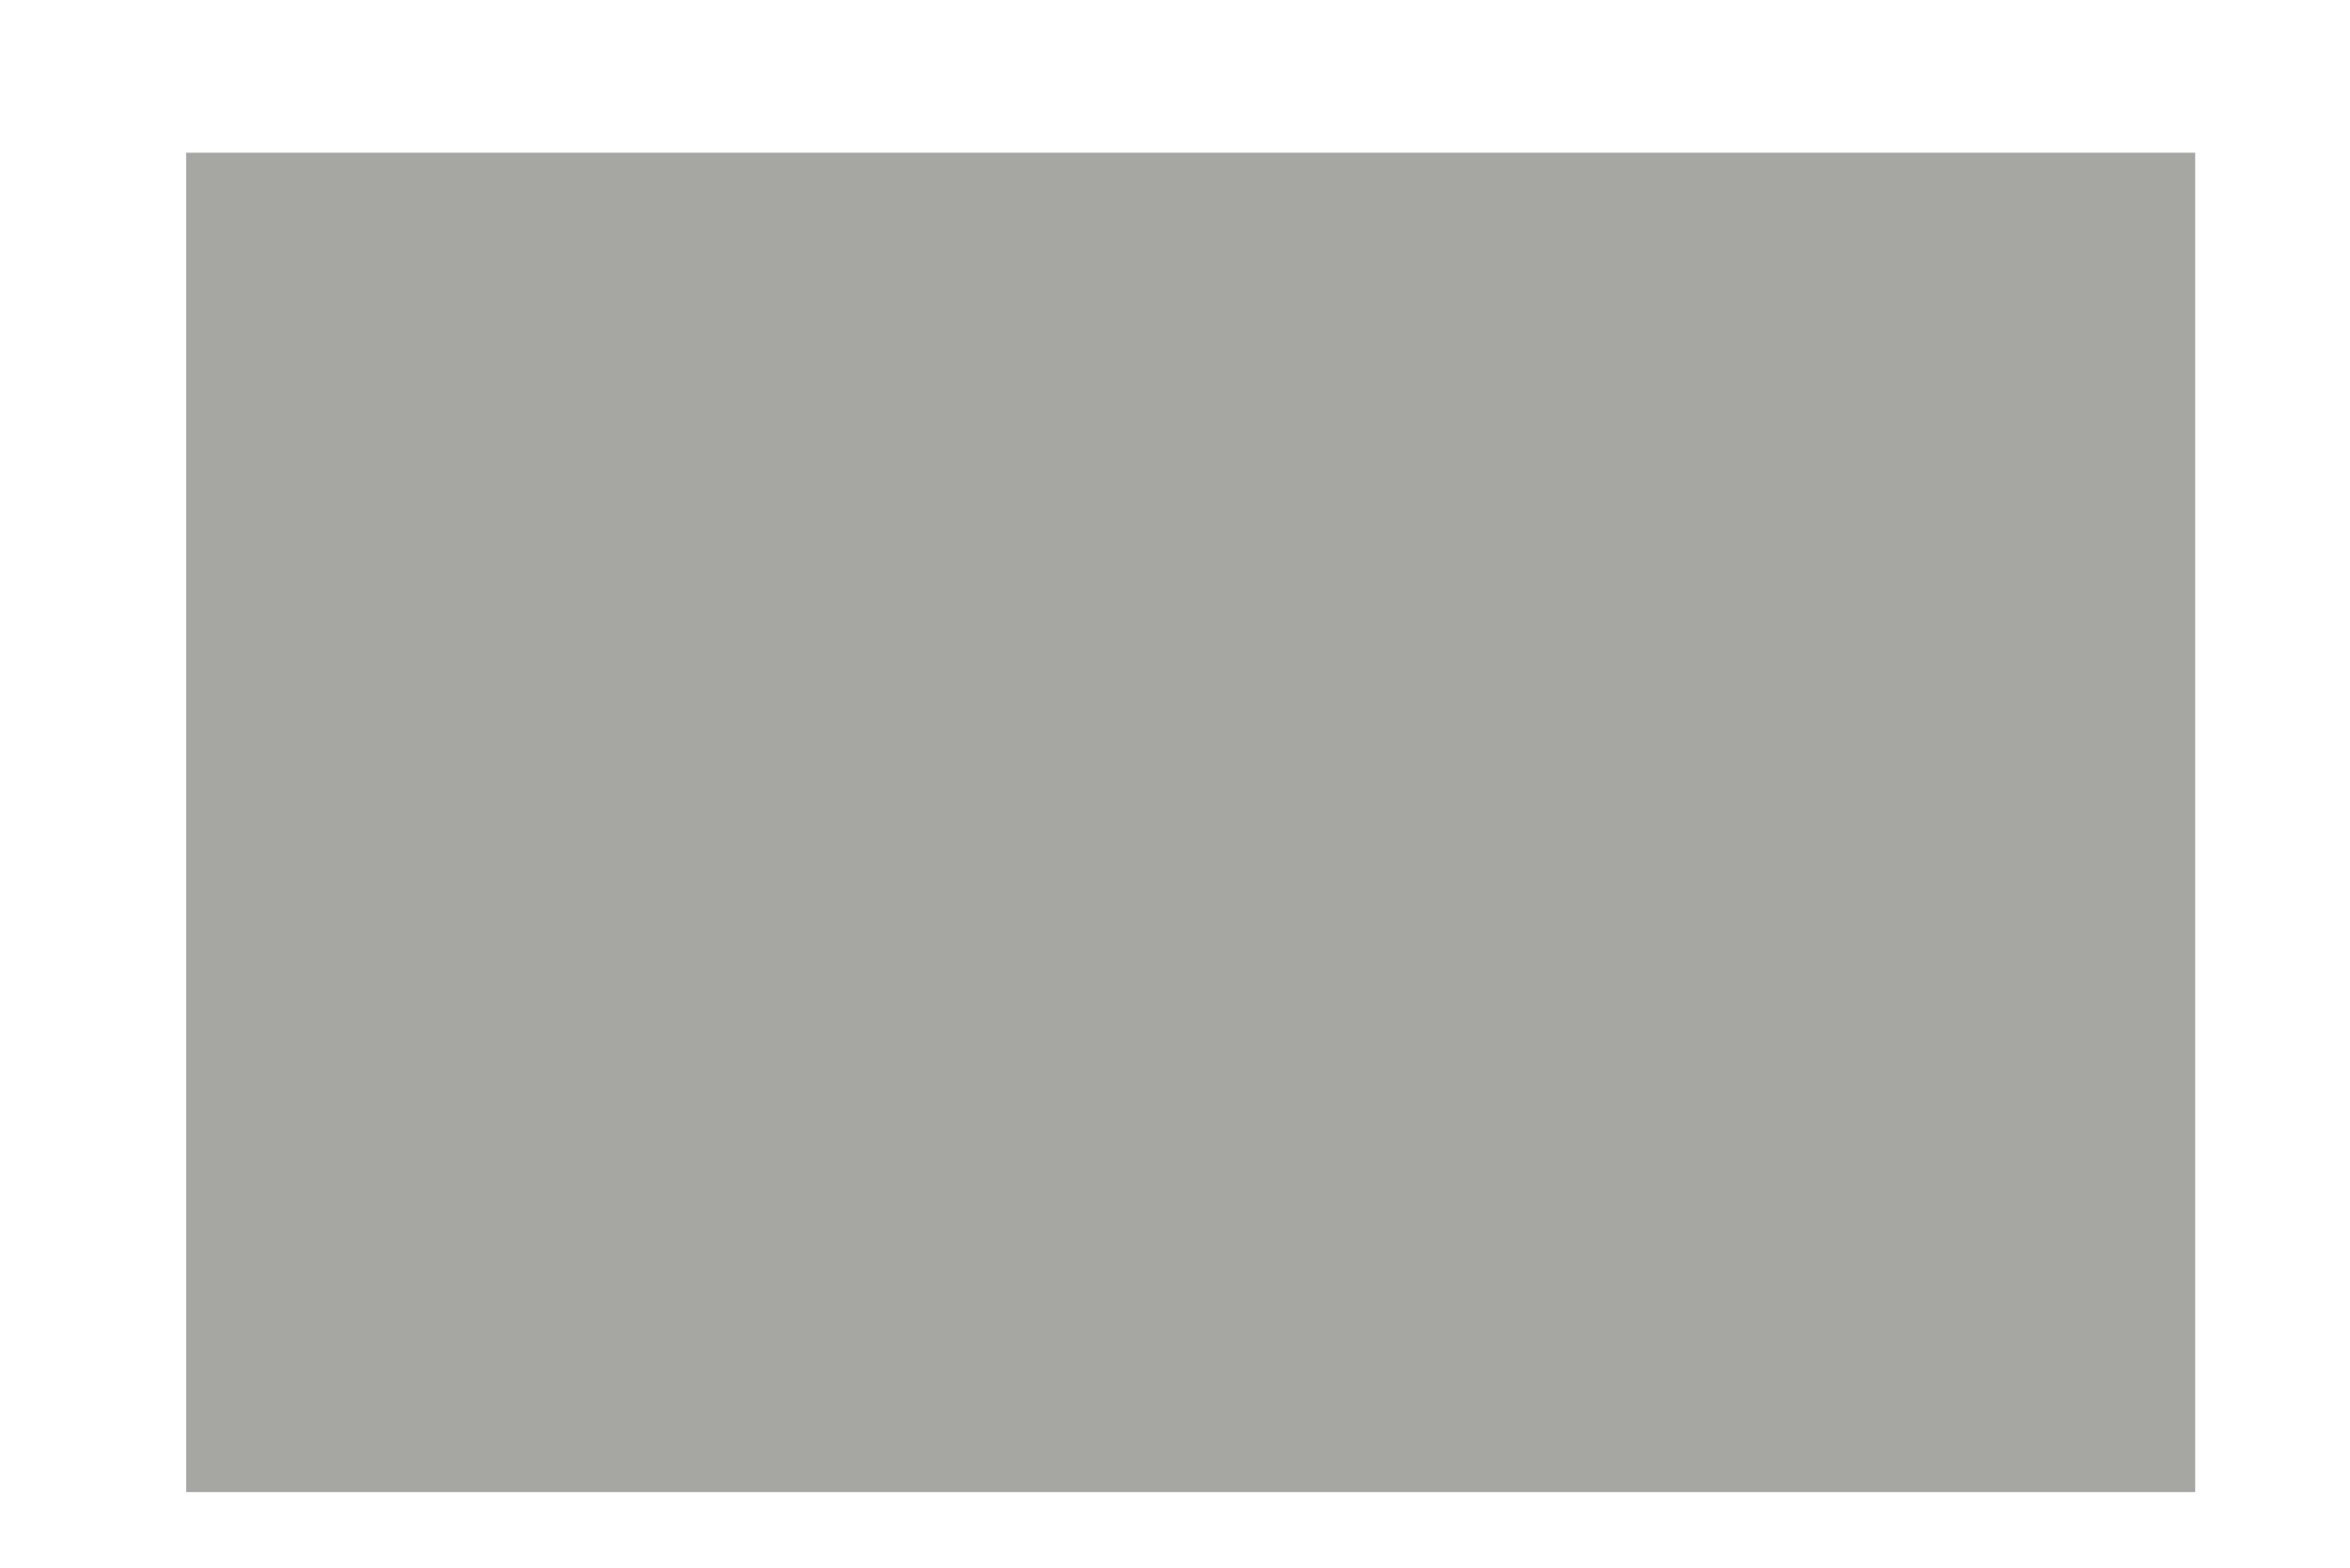
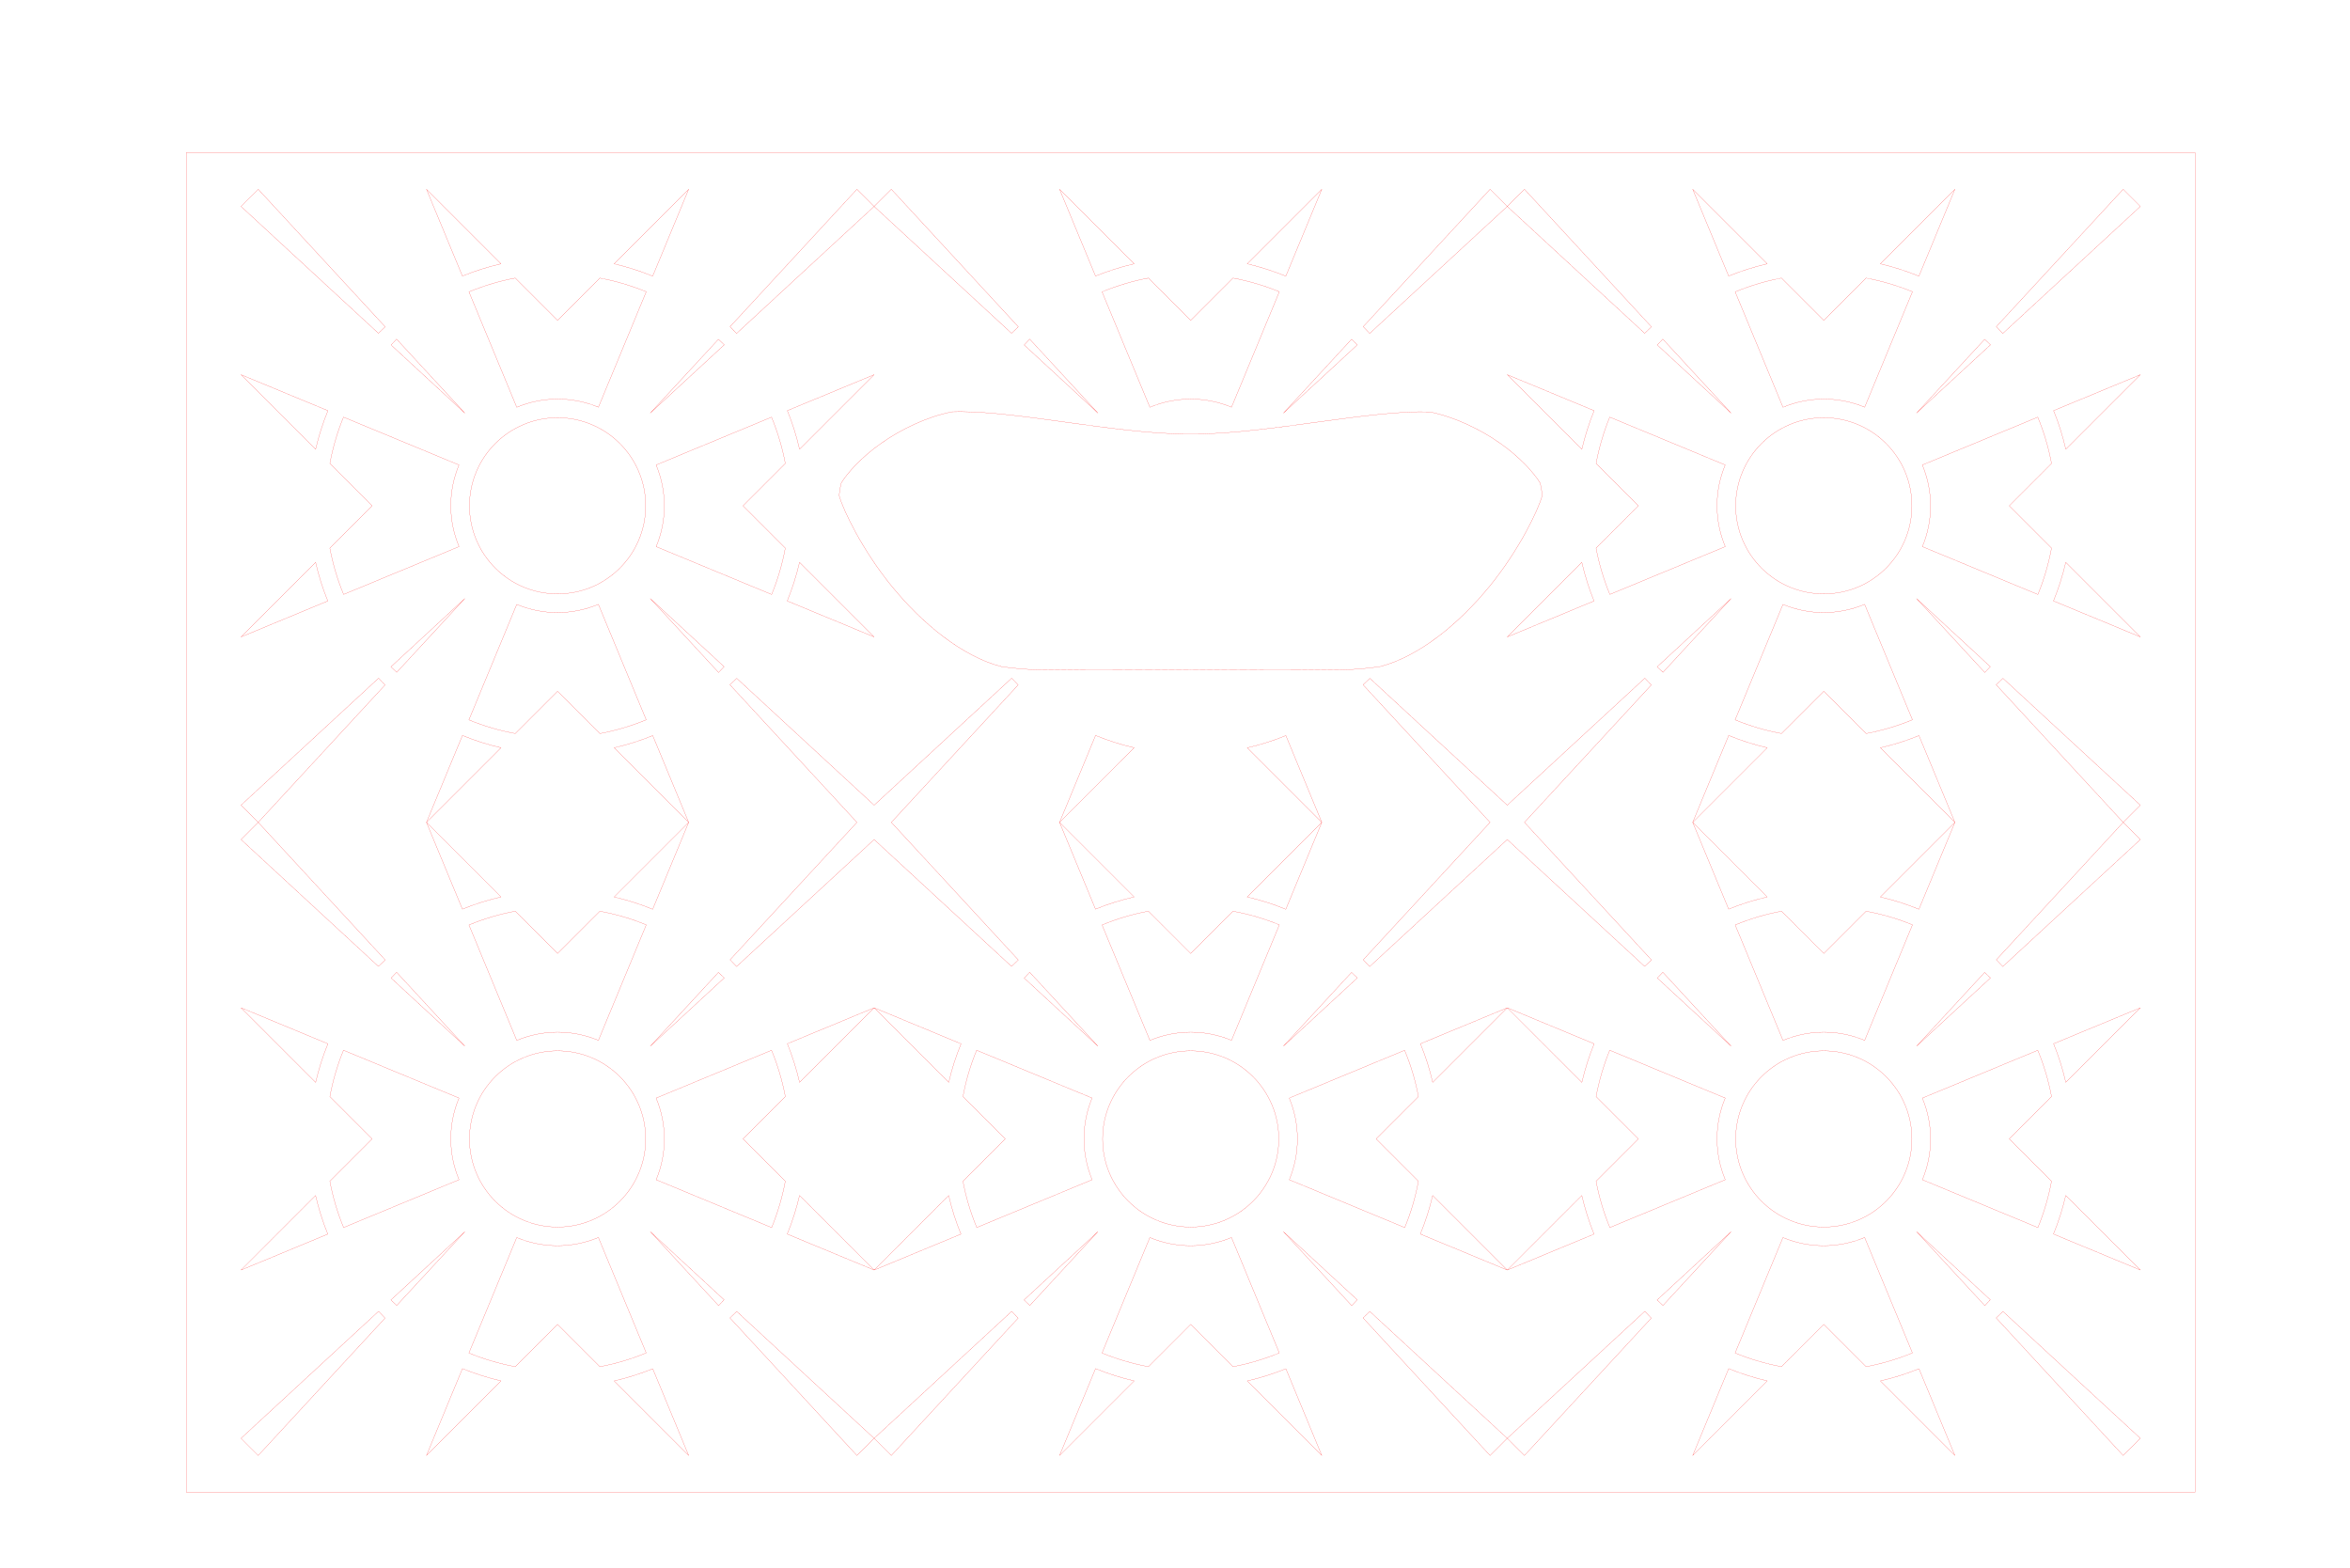
<svg xmlns="http://www.w3.org/2000/svg" version="1.1" id="svg2" xml:space="preserve" width="350.927mm" height="234.137mm" viewBox="0 0 1326.338 884.926">
  <defs id="defs6" />
  <g id="g10" transform="matrix(1.333333,0,0,-1.333333,-2803.307,1656.722)">
-     <rect style="fill:#a6a6a3;fill-opacity:1;stroke-width:0.75" id="rect6353" width="850.394" height="566.929" x="2181.304" y="-1177.906" transform="scale(1,-1)" />
+     <path style="display:inline;fill:none;fill-opacity:1;fill-rule:nonzero;stroke:#ff0000;stroke-width:0.071;stroke-linecap:butt;stroke-linejoin:round;stroke-miterlimit:4;stroke-dasharray:none;stroke-dashoffset:0;stroke-opacity:1" d="m 2181.304,1177.906 0,-566.93 850.393,0 0,566.93 -850.393,0 z m 30.472,-15.467 53.763,-58.23 a 105.305,105.304 0 0 1 -2.872,-2.739 l -58.162,53.697 7.272,7.272 z m 71.222,0 31.566,-31.564 a 105.305,105.304 0 0 1 -16.345,-5.18 l -15.22,36.744 z m 111.009,0 -15.241,-36.791 a 105.305,105.304 0 0 1 -16.339,5.213 l 31.58,31.578 z m 71.222,0 7.273,-7.272 7.272,7.272 53.761,-58.23 a 105.305,105.304 0 0 1 -2.87,-2.739 l -58.163,53.697 -58.231,-53.761 a 105.305,105.304 0 0 1 -2.739,2.872 l 53.697,58.161 z m 85.767,0 31.564,-31.564 a 105.305,105.304 0 0 1 -16.345,-5.18 l -15.219,36.744 z m 111.009,0 -15.241,-36.791 a 105.305,105.304 0 0 1 -16.339,5.213 l 31.58,31.578 z m 71.222,0 7.272,-7.272 7.272,7.272 53.763,-58.23 a 105.305,105.304 0 0 1 -2.872,-2.739 l -58.163,53.697 -58.231,-53.761 a 105.305,105.304 0 0 1 -2.739,2.872 l 53.699,58.161 z m 85.767,0 31.563,-31.564 a 105.305,105.304 0 0 1 -16.345,-5.18 l -15.218,36.744 z m 111.007,0 -15.241,-36.791 a 105.305,105.304 0 0 1 -16.338,5.213 l 31.578,31.578 z m 71.223,0 7.272,-7.272 -58.231,-53.761 a 105.305,105.304 0 0 1 -2.739,2.872 l 53.698,58.161 z m -680.632,-37.592 17.909,-17.911 17.902,17.9 a 98.108,98.108 0 0 0 19.631,-5.783 l -14.542,-35.108 -5.703,-13.767 c -5.48,2.275 -11.354,3.453 -17.288,3.453 -5.932,-0.014 -11.803,-1.194 -17.278,-3.477 l -5.713,13.791 -14.522,35.058 a 98.108,98.108 0 0 0 19.603,5.844 z m 267.997,0 17.911,-17.911 17.9,17.9 a 98.108,98.108 0 0 0 19.631,-5.783 l -14.541,-35.108 -5.703,-13.767 c -5.48,2.275 -11.354,3.453 -17.288,3.453 -5.932,-0.014 -11.803,-1.194 -17.278,-3.477 l -5.713,13.791 -14.524,35.058 a 98.108,98.108 0 0 0 19.603,5.844 z m 267.998,0 17.911,-17.911 17.9,17.9 a 98.108,98.108 0 0 0 19.631,-5.783 l -14.542,-35.108 -5.702,-13.767 c -5.48,2.275 -11.354,3.453 -17.287,3.453 -5.932,-0.014 -11.804,-1.194 -17.28,-3.477 l -5.71,13.791 -14.523,35.058 a 98.108,98.108 0 0 0 19.602,5.844 z m -586.237,-25.85 28.906,-31.306 -31.239,28.839 a 98.108,98.108 0 0 0 2.333,2.467 z m 267.997,0 28.906,-31.306 -31.238,28.839 a 98.108,98.108 0 0 0 2.331,2.467 z m 267.998,0 28.906,-31.306 -31.238,28.839 a 98.108,98.108 0 0 0 2.331,2.467 z m -399.755,-0.07 a 98.108,98.108 0 0 0 2.466,-2.333 l -31.306,-28.905 28.841,31.238 z m 267.997,0 a 98.108,98.108 0 0 0 2.467,-2.333 l -31.306,-28.905 28.839,31.238 z m 267.998,0 a 98.108,98.108 0 0 0 2.467,-2.333 l -31.306,-28.905 28.839,31.238 z m -202.087,-14.977 36.794,-15.241 a 105.305,105.304 0 0 1 -5.213,-16.341 l -31.581,31.578 0,0 z m -535.995,0 36.794,-15.239 a 105.305,105.304 0 0 1 -5.213,-16.341 l -31.581,31.58 z m 267.998,0 -31.566,-31.564 a 105.305,105.304 0 0 1 -5.176,16.345 l 36.742,15.219 z m 535.995,0 -31.564,-31.564 a 105.305,105.304 0 0 1 -5.177,16.345 l 36.741,15.219 z m -499.471,-15.639 0.014,0 c 25.458,-0.104 65.381,-9.124 94.45,-9.47 1.058,-0.014 2.094,-0.014 3.111,0 0.953,-0.013 1.92,-0.013 2.909,0 30.526,0.363 73.242,10.146 98.091,9.381 10.704,-2.199 21.379,-7.306 29.944,-13.331 8.272,-5.819 14.424,-12.627 16.909,-16.878 0.171,-0.786 0.345,-1.558 0.487,-2.386 0.157,-0.923 0.261,-1.857 0.378,-2.787 -1.696,-6.311 -9.932,-23.292 -22.244,-38.395 -12.77,-15.665 -29.758,-29.782 -46.537,-34.087 -5.341,-0.762 -10.978,-1.254 -16.934,-1.414 -26.968,0.376 -41.88,0.143 -63.102,-0.031 -21.223,0.176 -36.136,0.409 -63.105,0.031 -5.955,0.16 -11.591,0.652 -16.931,1.414 -16.78,4.305 -33.769,18.422 -46.539,34.087 -12.312,15.104 -20.549,32.085 -22.245,38.395 0.117,0.931 0.219,1.865 0.377,2.787 0.144,0.828 0.324,1.601 0.49,2.388 2.486,4.252 8.639,11.058 16.91,16.877 8.59,6.043 19.3,11.168 30.034,13.356 1.164,0.035 2.331,0.07 3.533,0.064 z m -261.133,-2.33 35.105,-14.542 13.769,-5.702 c -2.275,-5.48 -3.455,-11.354 -3.455,-17.288 0.014,-5.932 1.196,-11.803 3.478,-17.278 l -13.792,-5.713 -35.058,-14.523 a 98.108,98.108 0 0 0 -5.841,19.606 l 17.91,17.908 -17.898,17.898 a 98.108,98.108 0 0 0 5.783,19.633 z m 535.995,0 35.107,-14.542 13.767,-5.702 c -2.275,-5.48 -3.454,-11.354 -3.454,-17.288 0.016,-5.932 1.194,-11.804 3.477,-17.28 l -13.79,-5.711 -35.06,-14.523 a 98.108,98.108 0 0 0 -5.839,19.606 l 17.908,17.908 -17.898,17.898 a 98.108,98.108 0 0 0 5.783,19.633 z m -354.82,-0.018 a 98.108,98.108 0 0 0 5.839,-19.603 l -17.909,-17.909 17.9,-17.902 a 98.108,98.108 0 0 0 -5.783,-19.631 l -35.108,14.542 -13.767,5.703 c 2.275,5.48 3.453,11.354 3.453,17.288 -0.013,5.931 -1.194,11.803 -3.475,17.278 l 13.789,5.713 35.061,14.522 z m 535.995,0 a 98.108,98.108 0 0 0 5.839,-19.603 l -17.91,-17.909 17.902,-17.902 a 98.108,98.108 0 0 0 -5.784,-19.631 l -35.108,14.542 -13.767,5.703 c 2.275,5.48 3.453,11.354 3.453,17.288 -0.016,5.932 -1.194,11.803 -3.475,17.278 l 13.79,5.713 35.061,14.522 z m -626.561,-0.228 c 20.595,8e-4 37.291,-16.695 37.291,-37.291 5e-4,-20.595 -16.695,-37.291 -37.291,-37.291 -20.594,7e-4 -37.288,16.696 -37.287,37.291 -5e-4,20.594 16.693,37.29 37.287,37.291 z m 535.997,0 c 20.595,8e-4 37.291,-16.695 37.29,-37.291 0,-20.595 -16.695,-37.291 -37.29,-37.291 -20.594,7e-4 -37.289,16.696 -37.289,37.291 0,20.594 16.694,37.29 37.289,37.291 z m -433.576,-61.216 31.58,-31.58 -36.792,15.241 a 105.305,105.304 0 0 1 5.213,16.339 z m 535.995,0 31.58,-31.58 -36.79,15.241 a 105.305,105.304 0 0 1 5.21,16.339 z m -204.852,-0.016 a 105.305,105.304 0 0 1 5.178,-16.345 l -36.744,-15.219 31.566,31.564 z m -535.997,0 a 105.305,105.304 0 0 1 5.18,-16.345 l -36.744,-15.219 31.564,31.564 z m 63.189,-15.306 -28.842,-31.238 a 98.108,98.108 0 0 0 -2.467,2.334 l 31.309,28.903 z m 78.494,0 31.238,-28.839 a 98.108,98.108 0 0 0 -2.333,-2.467 l -28.905,31.306 z m 457.502,0 -28.842,-31.238 a 98.108,98.108 0 0 0 -2.467,2.334 l 31.309,28.903 z m 78.494,0 31.238,-28.839 a 98.108,98.108 0 0 0 -2.334,-2.467 l -28.903,31.306 z m -557.966,-2.461 0,-0.01 5.713,-13.791 14.523,-35.061 a 98.108,98.108 0 0 0 -19.603,-5.841 l -17.911,17.911 -17.9,-17.897 a 98.108,98.108 0 0 0 -19.633,5.786 l 14.542,35.105 5.703,13.769 c 5.48,-2.275 11.354,-3.455 17.287,-3.455 5.932,0.014 11.803,1.196 17.278,3.478 z m 535.997,0 5.71,-13.792 14.524,-35.059 a 98.108,98.108 0 0 0 -19.603,-5.841 l -17.91,17.911 -17.902,-17.901 a 98.108,98.108 0 0 0 -19.631,5.786 l 14.542,35.105 5.702,13.769 c 5.48,-2.275 11.355,-3.455 17.289,-3.455 5.932,0.014 11.802,1.196 17.278,3.478 z m -93.042,-31.247 a 105.305,105.304 0 0 1 2.739,-2.872 l -53.7,-58.162 53.762,-58.23 a 105.305,105.304 0 0 1 -2.872,-2.739 l -58.163,53.697 -58.231,-53.761 a 105.305,105.304 0 0 1 -2.739,2.872 l 53.698,58.161 -53.763,58.228 a 105.305,105.304 0 0 1 2.872,2.739 l 58.159,-53.697 58.234,53.761 0,0 z m -535.999,0 a 105.305,105.304 0 0 1 2.739,-2.87 l -53.7,-58.162 53.763,-58.231 a 105.305,105.304 0 0 1 -2.872,-2.739 l -58.162,53.698 7.272,7.272 -7.272,7.272 58.233,53.761 z m 267.998,0 a 105.305,105.304 0 0 1 2.739,-2.87 l -53.7,-58.162 53.761,-58.231 a 105.305,105.304 0 0 1 -2.87,-2.739 l -58.163,53.698 -58.231,-53.762 a 105.305,105.304 0 0 1 -2.739,2.872 l 53.697,58.162 -53.761,58.23 a 105.305,105.304 0 0 1 2.87,2.739 l 58.164,-53.697 58.233,53.761 z m 419.6,-0.064 58.162,-53.697 -7.272,-7.27 -53.762,58.228 a 105.305,105.304 0 0 1 2.872,2.739 z m -652.097,-24.178 a 105.305,105.304 0 0 1 16.339,-5.213 l -31.58,-31.578 31.566,-31.564 a 105.305,105.304 0 0 1 -16.345,-5.18 l -15.22,36.744 15.241,36.791 z m 267.998,0 a 105.305,105.304 0 0 1 16.339,-5.213 l -31.58,-31.578 31.564,-31.564 a 105.305,105.304 0 0 1 -16.345,-5.18 l -15.219,36.744 15.241,36.791 z m 267.998,0 a 105.305,105.304 0 0 1 16.338,-5.213 l -31.578,-31.577 15.24,36.789 z m -455.447,-0.05 15.219,-36.741 -15.241,-36.792 a 105.305,105.304 0 0 1 -16.339,5.212 l 31.58,31.58 -31.564,31.564 a 105.305,105.304 0 0 1 16.345,5.176 z m 267.997,0 15.22,-36.741 -15.241,-36.792 a 105.305,105.304 0 0 1 -16.339,5.212 l 31.58,31.58 -31.566,31.564 a 105.305,105.304 0 0 1 16.345,5.176 z m 267.998,0 15.219,-36.739 -31.564,31.563 a 105.305,105.304 0 0 1 16.345,5.176 z m -95.787,-36.741 31.562,-31.562 a 105.305,105.304 0 0 1 -16.345,-5.18 l -15.218,36.742 z m 111.005,0 -15.239,-36.789 a 105.305,105.304 0 0 1 -16.338,5.212 l 31.577,31.577 z m 71.225,0 7.272,-7.27 -58.231,-53.761 a 105.305,105.304 0 0 1 -2.739,2.87 l 53.698,58.161 z m -680.632,-37.592 17.909,-17.909 17.902,17.9 a 98.108,98.108 0 0 0 19.631,-5.783 l -14.542,-35.108 -5.703,-13.767 c -5.48,2.275 -11.354,3.453 -17.288,3.453 -5.932,-0.014 -11.803,-1.195 -17.278,-3.477 l -5.713,13.791 -14.522,35.058 a 98.108,98.108 0 0 0 19.603,5.842 z m 267.997,0 17.911,-17.909 17.9,17.9 a 98.108,98.108 0 0 0 19.631,-5.783 l -14.541,-35.108 -5.703,-13.767 c -5.48,2.275 -11.354,3.453 -17.288,3.453 -5.932,-0.014 -11.802,-1.195 -17.278,-3.477 l -5.713,13.791 -14.524,35.058 a 98.108,98.108 0 0 0 19.603,5.842 z m 267.998,0 17.911,-17.909 17.9,17.9 a 98.108,98.108 0 0 0 19.631,-5.783 l -14.542,-35.108 -5.702,-13.767 c -5.479,2.275 -11.354,3.453 -17.287,3.453 -5.932,-0.014 -11.804,-1.195 -17.28,-3.477 l -5.71,13.791 -14.523,35.058 a 98.108,98.108 0 0 0 19.602,5.842 z m -586.237,-25.847 28.906,-31.306 -31.239,28.839 a 98.108,98.108 0 0 0 2.333,2.467 z m 267.997,0 28.906,-31.306 -31.238,28.839 a 98.108,98.108 0 0 0 2.331,2.467 z m 267.998,0 28.906,-31.306 -31.238,28.839 a 98.108,98.108 0 0 0 2.331,2.467 z m -399.755,-0.066 a 98.108,98.108 0 0 0 2.466,-2.334 l -31.306,-28.905 28.841,31.239 z m 267.997,0 a 98.108,98.108 0 0 0 2.467,-2.334 l -31.306,-28.905 28.839,31.239 z m 267.998,0 a 98.108,98.108 0 0 0 2.467,-2.334 l -31.306,-28.905 28.839,31.239 z m -202.087,-14.978 36.794,-15.241 a 105.305,105.304 0 0 1 -5.213,-16.341 l -31.581,31.578 -31.564,-31.564 a 105.305,105.304 0 0 1 -5.176,16.345 l 36.74,15.219 0,0 z m -535.995,0 36.794,-15.239 a 105.305,105.304 0 0 1 -5.213,-16.341 l -31.581,31.58 z m 267.998,0 36.792,-15.239 a 105.305,105.304 0 0 1 -5.213,-16.341 l -31.58,31.58 z m 0,0 -31.566,-31.564 a 105.305,105.304 0 0 1 -5.176,16.345 l 36.742,15.219 z m 535.995,0 -31.564,-31.564 a 105.305,105.304 0 0 1 -5.177,16.347 l 36.741,15.217 z m -760.604,-17.969 35.105,-14.542 13.769,-5.702 c -2.275,-5.48 -3.455,-11.354 -3.455,-17.287 0.014,-5.932 1.196,-11.803 3.478,-17.278 l -13.792,-5.712 -35.058,-14.523 a 98.108,98.108 0 0 0 -5.841,19.605 l 17.91,17.909 -17.898,17.898 a 98.108,98.108 0 0 0 5.783,19.633 z m 267.997,0 35.106,-14.542 13.767,-5.702 c -2.275,-5.48 -3.453,-11.354 -3.453,-17.287 0.014,-5.932 1.196,-11.803 3.478,-17.278 l -13.792,-5.712 -35.058,-14.523 a 98.108,98.108 0 0 0 -5.841,19.605 l 17.908,17.909 -17.898,17.898 a 98.108,98.108 0 0 0 5.783,19.633 z m 267.998,0 35.107,-14.542 13.767,-5.702 c -2.275,-5.48 -3.454,-11.354 -3.454,-17.287 0.016,-5.932 1.196,-11.804 3.477,-17.28 l -13.79,-5.711 -35.06,-14.523 a 98.108,98.108 0 0 0 -5.839,19.605 l 17.908,17.909 -17.898,17.898 a 98.108,98.108 0 0 0 5.783,19.633 z m -354.82,-0.02 a 98.108,98.108 0 0 0 5.839,-19.603 l -17.909,-17.909 17.9,-17.902 a 98.108,98.108 0 0 0 -5.783,-19.631 l -35.108,14.542 -13.767,5.703 c 2.275,5.48 3.453,11.354 3.453,17.288 -0.013,5.932 -1.194,11.803 -3.475,17.278 l 13.789,5.712 35.061,14.522 z m 267.997,0 a 98.108,98.108 0 0 0 5.841,-19.603 l -17.911,-17.909 17.901,-17.902 a 98.108,98.108 0 0 0 -5.783,-19.631 l -35.108,14.542 -13.769,5.703 c 2.275,5.48 3.455,11.354 3.455,17.288 -0.012,5.932 -1.194,11.803 -3.475,17.278 l 13.789,5.712 35.059,14.522 z m 267.998,0 a 98.108,98.108 0 0 0 5.839,-19.603 l -17.91,-17.909 17.902,-17.902 a 98.108,98.108 0 0 0 -5.784,-19.631 l -35.108,14.542 -13.767,5.703 c 2.275,5.48 3.453,11.354 3.453,17.288 -0.01,5.932 -1.194,11.803 -3.475,17.278 l 13.79,5.712 35.061,14.522 z m -626.561,-0.239 c 20.595,6.4e-4 37.291,-16.695 37.291,-37.291 5e-4,-20.595 -16.695,-37.291 -37.291,-37.291 -20.594,5.6e-4 -37.288,16.696 -37.287,37.291 -5e-4,20.594 16.693,37.29 37.287,37.291 z m 267.998,0 c 20.596,6.4e-4 37.291,-16.695 37.291,-37.291 0,-20.595 -16.695,-37.291 -37.291,-37.291 -20.595,5.6e-4 -37.289,16.696 -37.289,37.291 0,20.594 16.694,37.29 37.289,37.291 z m 267.998,0 c 20.596,6.4e-4 37.29,-16.695 37.29,-37.291 0,-20.595 -16.694,-37.291 -37.29,-37.291 -20.594,5.6e-4 -37.289,16.696 -37.289,37.291 0,20.594 16.694,37.29 37.289,37.291 z m -433.576,-61.217 31.58,-31.578 31.564,31.564 a 105.305,105.304 0 0 1 5.18,-16.345 l -36.744,-15.219 -36.792,15.241 a 105.305,105.304 0 0 1 5.213,16.337 z m 267.998,0 31.578,-31.578 31.566,31.564 a 105.305,105.304 0 0 1 5.178,-16.345 l -36.744,-15.219 -36.791,15.241 a 105.305,105.304 0 0 1 5.212,16.337 z m 267.996,0 31.58,-31.578 -36.79,15.241 a 105.305,105.304 0 0 1 5.21,16.337 z m -740.849,-0.014 a 105.305,105.304 0 0 1 5.18,-16.345 l -36.744,-15.219 31.564,31.564 z m 63.189,-15.308 -28.842,-31.238 a 98.108,98.108 0 0 0 -2.467,2.333 l 31.309,28.905 z m 78.494,0 31.238,-28.841 a 98.108,98.108 0 0 0 -2.333,-2.466 l -28.905,31.306 z m 189.503,0 -28.842,-31.238 a 98.108,98.108 0 0 0 -2.466,2.333 l 31.308,28.905 z m 78.495,0 31.238,-28.841 a 98.108,98.108 0 0 0 -2.334,-2.466 l -28.903,31.306 z m 189.503,0 -28.842,-31.238 a 98.108,98.108 0 0 0 -2.467,2.333 l 31.309,28.905 z m 78.494,0 31.238,-28.841 a 98.108,98.108 0 0 0 -2.334,-2.466 l -28.903,31.306 z m -557.966,-2.464 5.713,-13.792 14.523,-35.061 a 98.108,98.108 0 0 0 -19.603,-5.839 l -17.911,17.909 -17.9,-17.9 a 98.108,98.108 0 0 0 -19.633,5.786 l 14.542,35.105 5.703,13.767 c 5.48,-2.275 11.354,-3.453 17.287,-3.453 5.932,0.014 11.803,1.196 17.278,3.478 z m 267.998,0 5.713,-13.792 14.522,-35.061 a 98.108,98.108 0 0 0 -19.603,-5.839 l -17.909,17.909 -17.902,-17.9 a 98.108,98.108 0 0 0 -19.631,5.786 l 14.542,35.105 5.703,13.767 c 5.48,-2.275 11.355,-3.453 17.288,-3.453 5.932,0.014 11.802,1.196 17.278,3.478 z m 267.998,0 5.71,-13.792 14.524,-35.061 a 98.108,98.108 0 0 0 -19.603,-5.839 l -17.91,17.909 -17.902,-17.9 a 98.108,98.108 0 0 0 -19.631,5.786 l 14.542,35.105 5.702,13.767 c 5.479,-2.275 11.356,-3.453 17.289,-3.453 5.933,0.014 11.803,1.196 17.278,3.478 z m -629.041,-31.253 a 105.305,105.304 0 0 1 2.739,-2.87 l -53.7,-58.162 -7.272,7.272 58.233,53.761 z m 267.998,0 a 105.305,105.304 0 0 1 2.739,-2.87 l -53.7,-58.162 -7.272,7.272 -7.273,-7.272 -53.761,58.231 a 105.305,105.304 0 0 1 2.87,2.739 l 58.164,-53.698 58.233,53.761 z m 267.998,0 a 105.305,105.304 0 0 1 2.739,-2.87 l -53.702,-58.162 -7.272,7.272 -7.272,-7.272 -53.763,58.231 a 105.305,105.304 0 0 1 2.872,2.739 l 58.163,-53.698 58.234,53.761 z m 151.601,-0.062 58.162,-53.698 -7.272,-7.272 -53.762,58.231 a 105.305,105.304 0 0 1 2.872,2.739 z M 2298.238,663.247 a 105.305,105.304 0 0 1 16.339,-5.213 l -31.58,-31.578 15.241,36.791 z m 267.998,0 a 105.305,105.304 0 0 1 16.339,-5.213 l -31.58,-31.578 15.241,36.791 z m 267.998,0 a 105.305,105.304 0 0 1 16.338,-5.213 l -31.578,-31.578 15.24,36.791 z m -455.447,-0.05 15.219,-36.741 -31.564,31.564 a 105.305,105.304 0 0 1 16.345,5.177 z m 267.997,0 15.22,-36.741 -31.566,31.564 a 105.305,105.304 0 0 1 16.345,5.177 z m 267.998,0 15.219,-36.741 -31.564,31.564 a 105.305,105.304 0 0 1 16.345,5.177 z" id="rect6290-1" />
  </g>
</svg>
